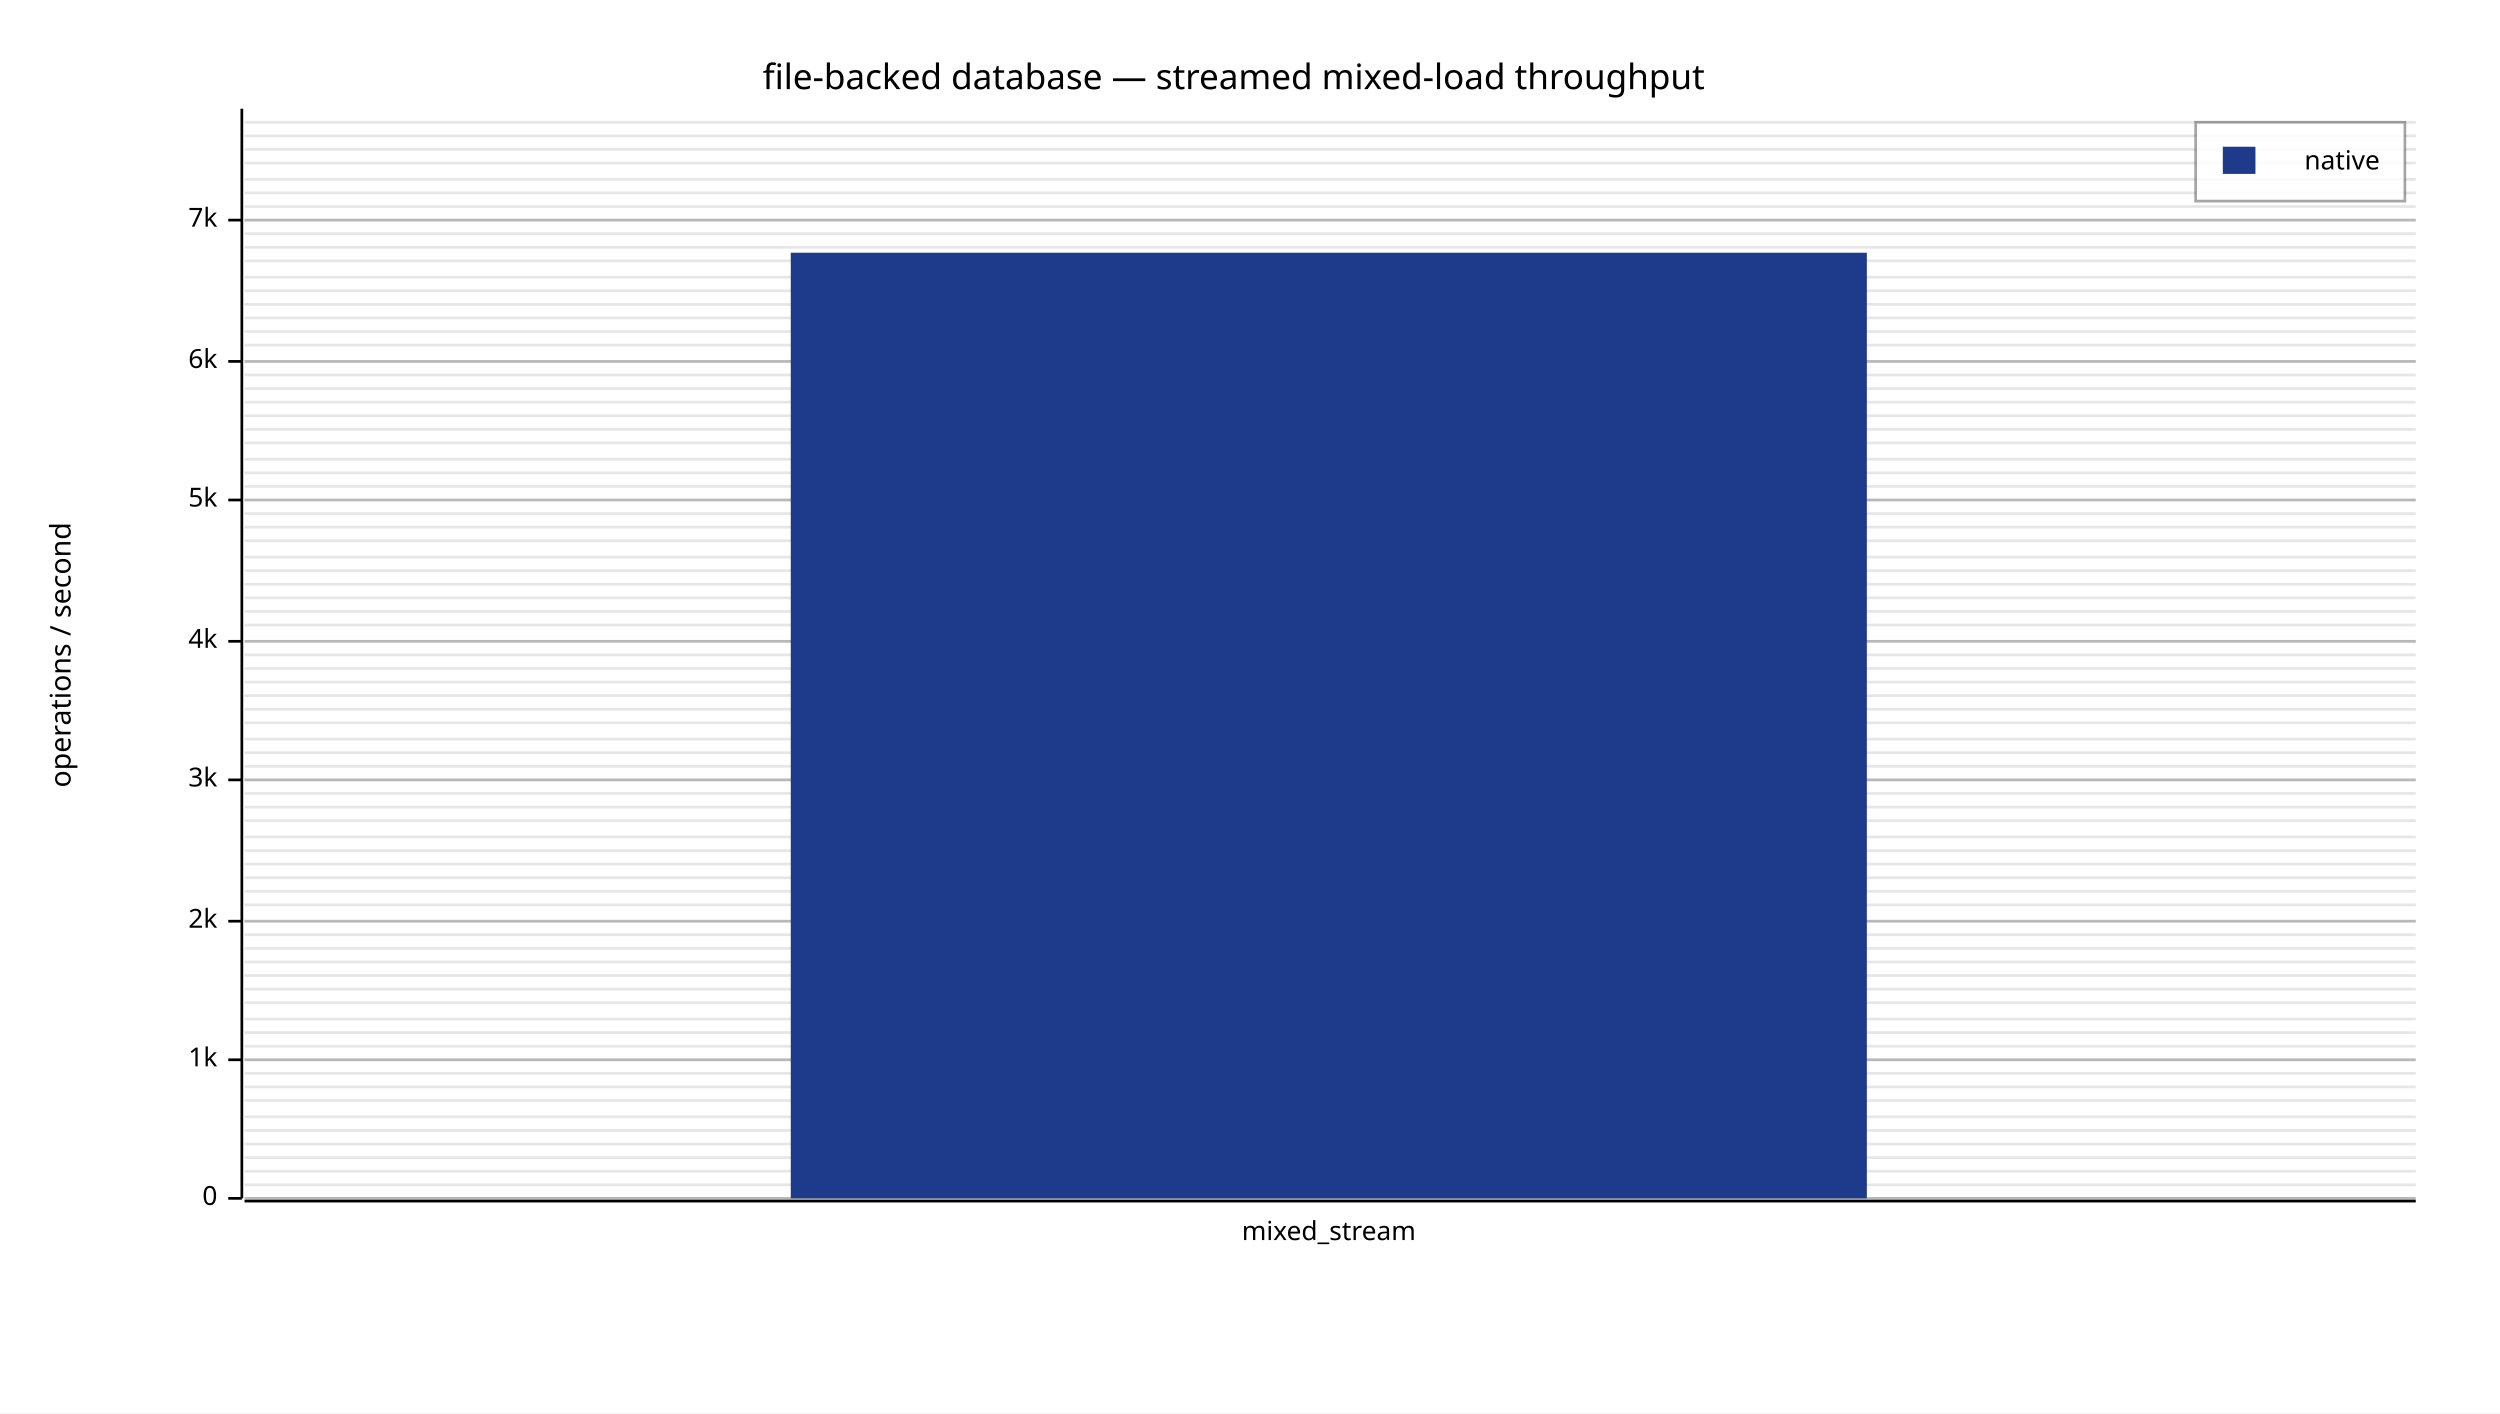
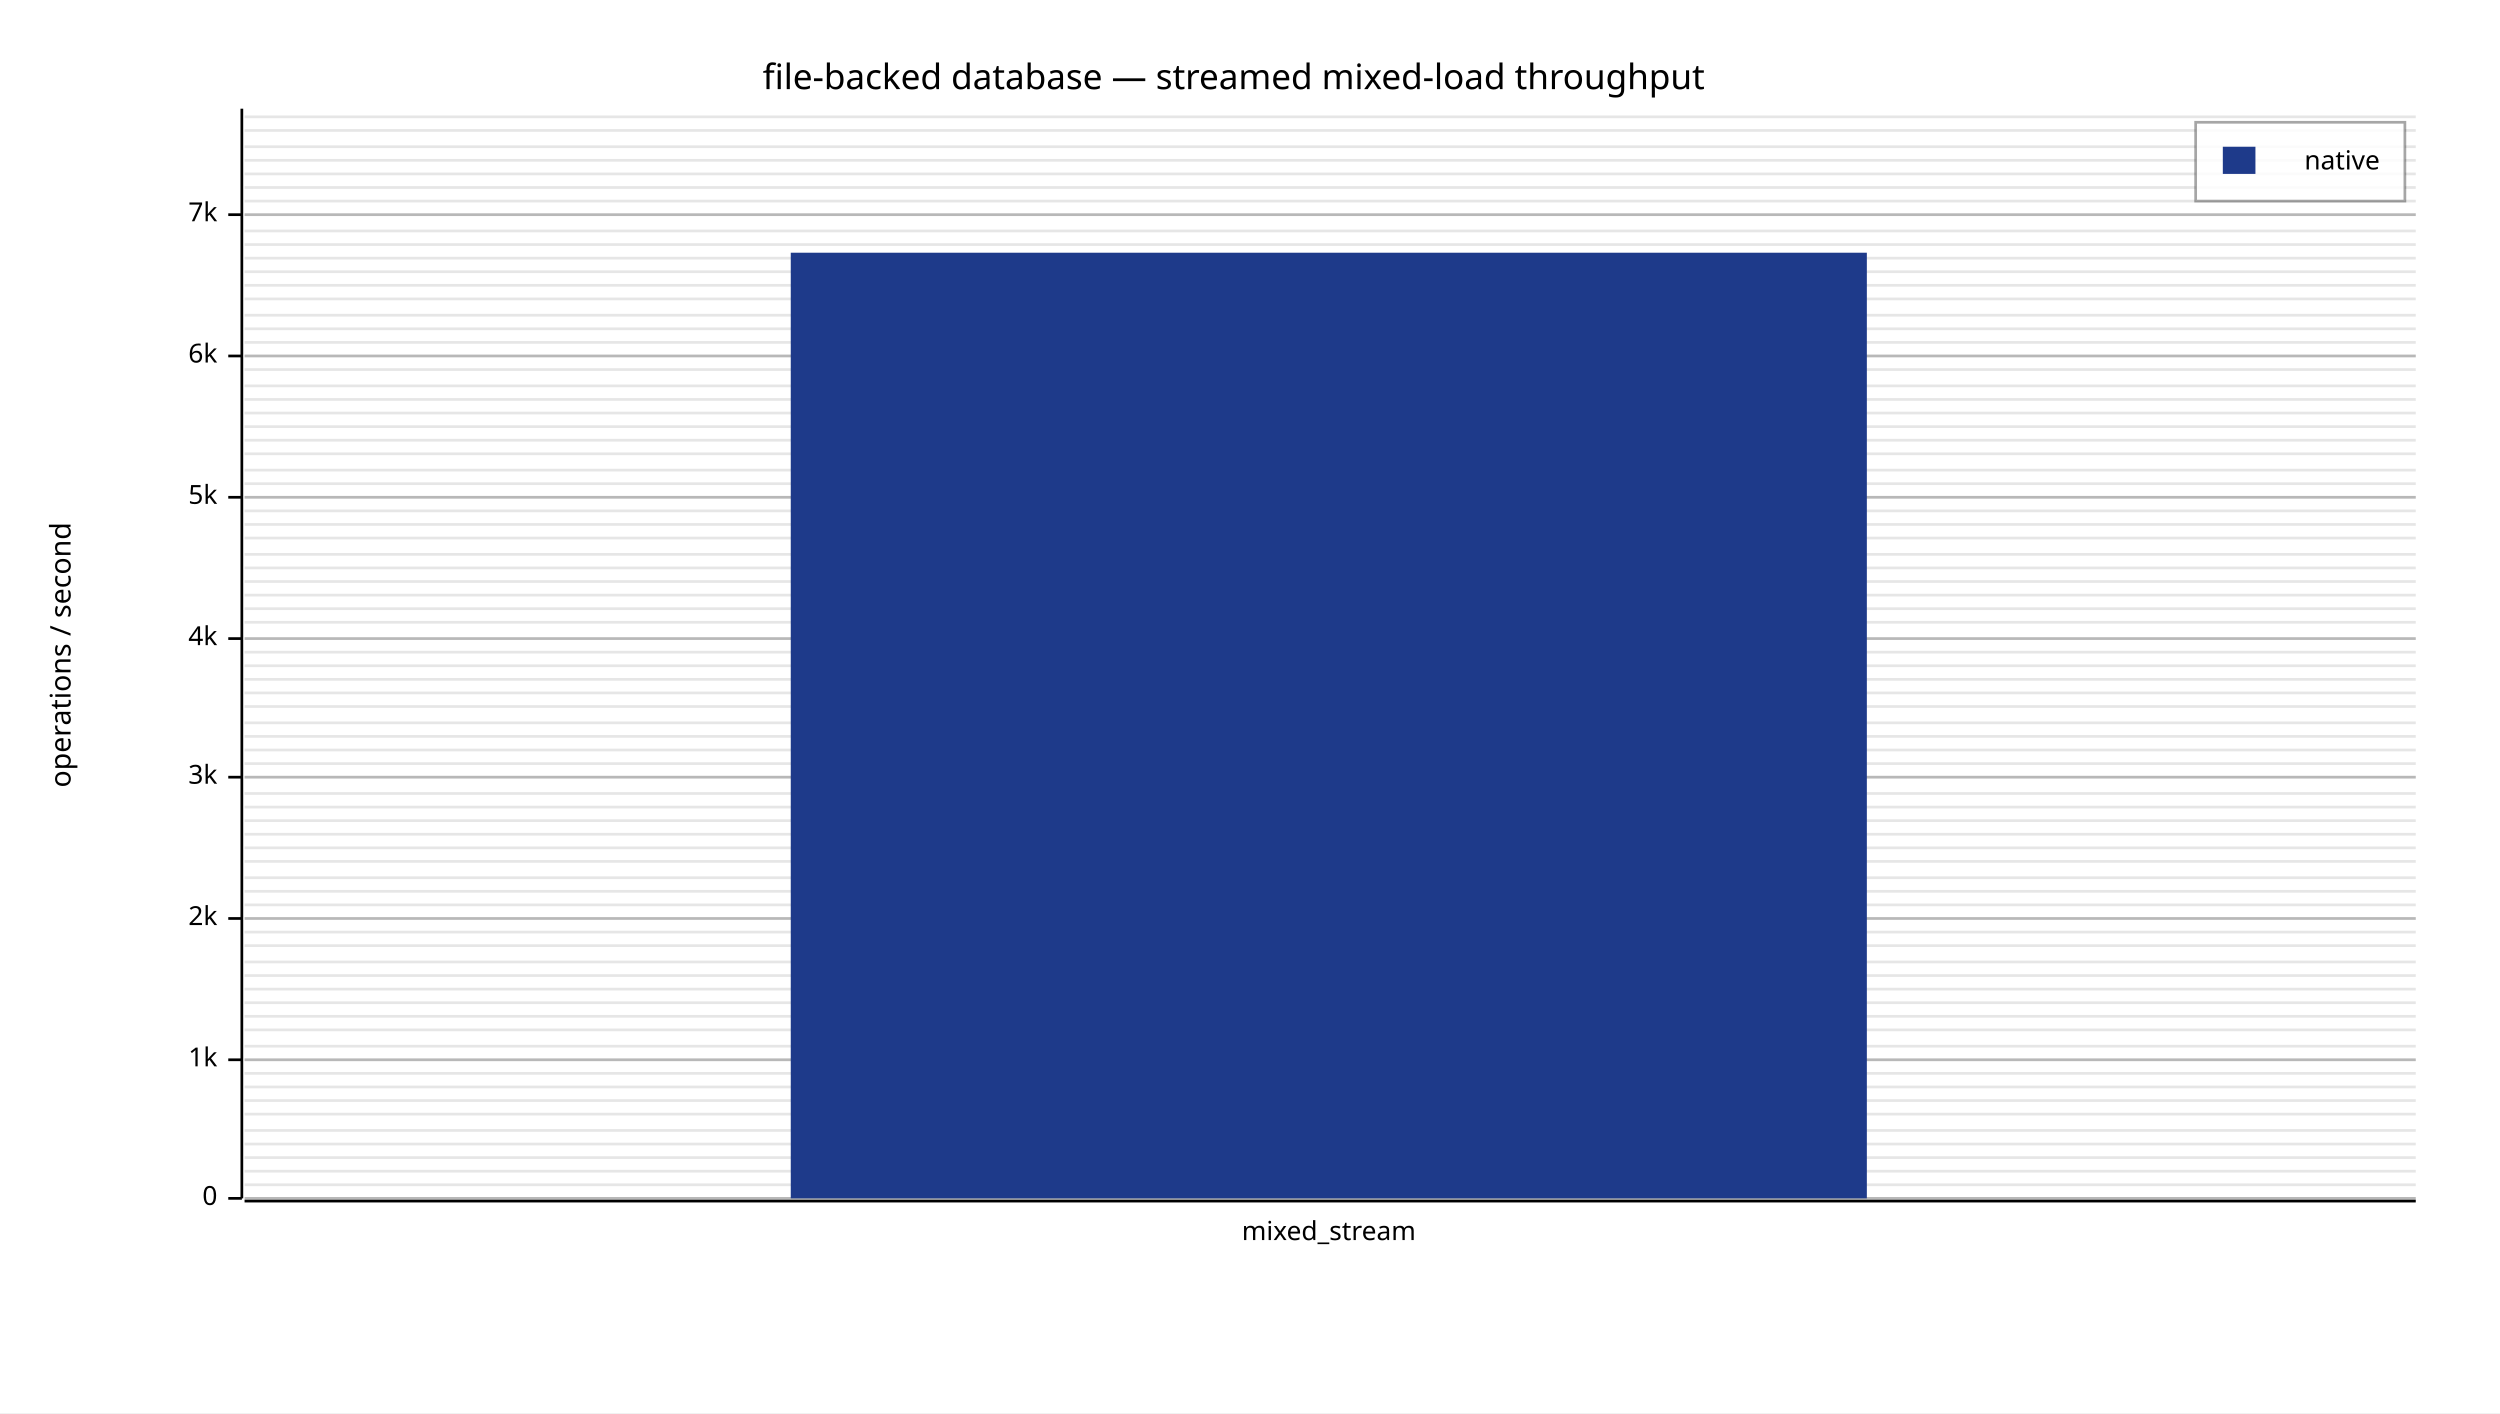
<svg xmlns="http://www.w3.org/2000/svg" width="920" height="520" viewBox="0 0 920 520">
  <rect x="0" y="0" width="920" height="520" opacity="1" fill="#FFFFFF" stroke="none" />
  <text x="454" y="23" dy="0.76em" text-anchor="middle" font-family="sans-serif" font-size="12.903" opacity="1" fill="#000000">
file-backed database — streamed mixed-load throughput
</text>
  <line opacity="0.1" stroke="#000000" stroke-width="1" x1="90" y1="441" x2="889" y2="441" />
  <line opacity="0.1" stroke="#000000" stroke-width="1" x1="90" y1="436" x2="889" y2="436" />
  <line opacity="0.1" stroke="#000000" stroke-width="1" x1="90" y1="431" x2="889" y2="431" />
  <line opacity="0.1" stroke="#000000" stroke-width="1" x1="90" y1="426" x2="889" y2="426" />
  <line opacity="0.1" stroke="#000000" stroke-width="1" x1="90" y1="421" x2="889" y2="421" />
  <line opacity="0.1" stroke="#000000" stroke-width="1" x1="90" y1="416" x2="889" y2="416" />
-   <line opacity="0.1" stroke="#000000" stroke-width="1" x1="90" y1="411" x2="889" y2="411" />
+   <line opacity="0.1" stroke="#000000" stroke-width="1" x1="90" y1="410" x2="889" y2="410" />
  <line opacity="0.1" stroke="#000000" stroke-width="1" x1="90" y1="405" x2="889" y2="405" />
  <line opacity="0.1" stroke="#000000" stroke-width="1" x1="90" y1="400" x2="889" y2="400" />
  <line opacity="0.1" stroke="#000000" stroke-width="1" x1="90" y1="395" x2="889" y2="395" />
  <line opacity="0.1" stroke="#000000" stroke-width="1" x1="90" y1="390" x2="889" y2="390" />
  <line opacity="0.1" stroke="#000000" stroke-width="1" x1="90" y1="385" x2="889" y2="385" />
-   <line opacity="0.1" stroke="#000000" stroke-width="1" x1="90" y1="380" x2="889" y2="380" />
-   <line opacity="0.1" stroke="#000000" stroke-width="1" x1="90" y1="375" x2="889" y2="375" />
+   <line opacity="0.1" stroke="#000000" stroke-width="1" x1="90" y1="379" x2="889" y2="379" />
+   <line opacity="0.1" stroke="#000000" stroke-width="1" x1="90" y1="374" x2="889" y2="374" />
  <line opacity="0.1" stroke="#000000" stroke-width="1" x1="90" y1="369" x2="889" y2="369" />
  <line opacity="0.1" stroke="#000000" stroke-width="1" x1="90" y1="364" x2="889" y2="364" />
  <line opacity="0.1" stroke="#000000" stroke-width="1" x1="90" y1="359" x2="889" y2="359" />
  <line opacity="0.1" stroke="#000000" stroke-width="1" x1="90" y1="354" x2="889" y2="354" />
-   <line opacity="0.1" stroke="#000000" stroke-width="1" x1="90" y1="349" x2="889" y2="349" />
-   <line opacity="0.1" stroke="#000000" stroke-width="1" x1="90" y1="344" x2="889" y2="344" />
-   <line opacity="0.1" stroke="#000000" stroke-width="1" x1="90" y1="339" x2="889" y2="339" />
+   <line opacity="0.1" stroke="#000000" stroke-width="1" x1="90" y1="348" x2="889" y2="348" />
+   <line opacity="0.1" stroke="#000000" stroke-width="1" x1="90" y1="343" x2="889" y2="343" />
+   <line opacity="0.1" stroke="#000000" stroke-width="1" x1="90" y1="338" x2="889" y2="338" />
  <line opacity="0.1" stroke="#000000" stroke-width="1" x1="90" y1="333" x2="889" y2="333" />
  <line opacity="0.1" stroke="#000000" stroke-width="1" x1="90" y1="328" x2="889" y2="328" />
  <line opacity="0.1" stroke="#000000" stroke-width="1" x1="90" y1="323" x2="889" y2="323" />
-   <line opacity="0.1" stroke="#000000" stroke-width="1" x1="90" y1="318" x2="889" y2="318" />
-   <line opacity="0.1" stroke="#000000" stroke-width="1" x1="90" y1="313" x2="889" y2="313" />
-   <line opacity="0.1" stroke="#000000" stroke-width="1" x1="90" y1="308" x2="889" y2="308" />
+   <line opacity="0.1" stroke="#000000" stroke-width="1" x1="90" y1="317" x2="889" y2="317" />
+   <line opacity="0.1" stroke="#000000" stroke-width="1" x1="90" y1="312" x2="889" y2="312" />
+   <line opacity="0.1" stroke="#000000" stroke-width="1" x1="90" y1="307" x2="889" y2="307" />
  <line opacity="0.1" stroke="#000000" stroke-width="1" x1="90" y1="302" x2="889" y2="302" />
  <line opacity="0.1" stroke="#000000" stroke-width="1" x1="90" y1="297" x2="889" y2="297" />
  <line opacity="0.1" stroke="#000000" stroke-width="1" x1="90" y1="292" x2="889" y2="292" />
-   <line opacity="0.1" stroke="#000000" stroke-width="1" x1="90" y1="287" x2="889" y2="287" />
-   <line opacity="0.1" stroke="#000000" stroke-width="1" x1="90" y1="282" x2="889" y2="282" />
-   <line opacity="0.1" stroke="#000000" stroke-width="1" x1="90" y1="277" x2="889" y2="277" />
-   <line opacity="0.1" stroke="#000000" stroke-width="1" x1="90" y1="272" x2="889" y2="272" />
+   <line opacity="0.1" stroke="#000000" stroke-width="1" x1="90" y1="286" x2="889" y2="286" />
+   <line opacity="0.1" stroke="#000000" stroke-width="1" x1="90" y1="281" x2="889" y2="281" />
+   <line opacity="0.1" stroke="#000000" stroke-width="1" x1="90" y1="276" x2="889" y2="276" />
+   <line opacity="0.1" stroke="#000000" stroke-width="1" x1="90" y1="271" x2="889" y2="271" />
  <line opacity="0.1" stroke="#000000" stroke-width="1" x1="90" y1="266" x2="889" y2="266" />
-   <line opacity="0.1" stroke="#000000" stroke-width="1" x1="90" y1="261" x2="889" y2="261" />
-   <line opacity="0.1" stroke="#000000" stroke-width="1" x1="90" y1="256" x2="889" y2="256" />
-   <line opacity="0.1" stroke="#000000" stroke-width="1" x1="90" y1="251" x2="889" y2="251" />
-   <line opacity="0.1" stroke="#000000" stroke-width="1" x1="90" y1="246" x2="889" y2="246" />
-   <line opacity="0.1" stroke="#000000" stroke-width="1" x1="90" y1="241" x2="889" y2="241" />
-   <line opacity="0.1" stroke="#000000" stroke-width="1" x1="90" y1="236" x2="889" y2="236" />
-   <line opacity="0.1" stroke="#000000" stroke-width="1" x1="90" y1="230" x2="889" y2="230" />
-   <line opacity="0.1" stroke="#000000" stroke-width="1" x1="90" y1="225" x2="889" y2="225" />
-   <line opacity="0.1" stroke="#000000" stroke-width="1" x1="90" y1="220" x2="889" y2="220" />
-   <line opacity="0.1" stroke="#000000" stroke-width="1" x1="90" y1="215" x2="889" y2="215" />
-   <line opacity="0.1" stroke="#000000" stroke-width="1" x1="90" y1="210" x2="889" y2="210" />
-   <line opacity="0.1" stroke="#000000" stroke-width="1" x1="90" y1="205" x2="889" y2="205" />
-   <line opacity="0.1" stroke="#000000" stroke-width="1" x1="90" y1="199" x2="889" y2="199" />
-   <line opacity="0.1" stroke="#000000" stroke-width="1" x1="90" y1="194" x2="889" y2="194" />
-   <line opacity="0.1" stroke="#000000" stroke-width="1" x1="90" y1="189" x2="889" y2="189" />
-   <line opacity="0.1" stroke="#000000" stroke-width="1" x1="90" y1="184" x2="889" y2="184" />
-   <line opacity="0.1" stroke="#000000" stroke-width="1" x1="90" y1="179" x2="889" y2="179" />
-   <line opacity="0.1" stroke="#000000" stroke-width="1" x1="90" y1="174" x2="889" y2="174" />
-   <line opacity="0.1" stroke="#000000" stroke-width="1" x1="90" y1="169" x2="889" y2="169" />
-   <line opacity="0.1" stroke="#000000" stroke-width="1" x1="90" y1="163" x2="889" y2="163" />
-   <line opacity="0.1" stroke="#000000" stroke-width="1" x1="90" y1="158" x2="889" y2="158" />
-   <line opacity="0.1" stroke="#000000" stroke-width="1" x1="90" y1="153" x2="889" y2="153" />
-   <line opacity="0.1" stroke="#000000" stroke-width="1" x1="90" y1="148" x2="889" y2="148" />
-   <line opacity="0.1" stroke="#000000" stroke-width="1" x1="90" y1="143" x2="889" y2="143" />
-   <line opacity="0.1" stroke="#000000" stroke-width="1" x1="90" y1="138" x2="889" y2="138" />
-   <line opacity="0.1" stroke="#000000" stroke-width="1" x1="90" y1="133" x2="889" y2="133" />
-   <line opacity="0.1" stroke="#000000" stroke-width="1" x1="90" y1="127" x2="889" y2="127" />
-   <line opacity="0.1" stroke="#000000" stroke-width="1" x1="90" y1="122" x2="889" y2="122" />
-   <line opacity="0.1" stroke="#000000" stroke-width="1" x1="90" y1="117" x2="889" y2="117" />
-   <line opacity="0.1" stroke="#000000" stroke-width="1" x1="90" y1="112" x2="889" y2="112" />
-   <line opacity="0.1" stroke="#000000" stroke-width="1" x1="90" y1="107" x2="889" y2="107" />
-   <line opacity="0.1" stroke="#000000" stroke-width="1" x1="90" y1="102" x2="889" y2="102" />
-   <line opacity="0.1" stroke="#000000" stroke-width="1" x1="90" y1="96" x2="889" y2="96" />
-   <line opacity="0.1" stroke="#000000" stroke-width="1" x1="90" y1="91" x2="889" y2="91" />
-   <line opacity="0.1" stroke="#000000" stroke-width="1" x1="90" y1="86" x2="889" y2="86" />
-   <line opacity="0.1" stroke="#000000" stroke-width="1" x1="90" y1="81" x2="889" y2="81" />
-   <line opacity="0.1" stroke="#000000" stroke-width="1" x1="90" y1="76" x2="889" y2="76" />
-   <line opacity="0.1" stroke="#000000" stroke-width="1" x1="90" y1="71" x2="889" y2="71" />
-   <line opacity="0.1" stroke="#000000" stroke-width="1" x1="90" y1="66" x2="889" y2="66" />
-   <line opacity="0.1" stroke="#000000" stroke-width="1" x1="90" y1="60" x2="889" y2="60" />
-   <line opacity="0.1" stroke="#000000" stroke-width="1" x1="90" y1="55" x2="889" y2="55" />
-   <line opacity="0.1" stroke="#000000" stroke-width="1" x1="90" y1="50" x2="889" y2="50" />
-   <line opacity="0.1" stroke="#000000" stroke-width="1" x1="90" y1="45" x2="889" y2="45" />
+   <line opacity="0.1" stroke="#000000" stroke-width="1" x1="90" y1="260" x2="889" y2="260" />
+   <line opacity="0.1" stroke="#000000" stroke-width="1" x1="90" y1="255" x2="889" y2="255" />
+   <line opacity="0.1" stroke="#000000" stroke-width="1" x1="90" y1="250" x2="889" y2="250" />
+   <line opacity="0.1" stroke="#000000" stroke-width="1" x1="90" y1="245" x2="889" y2="245" />
+   <line opacity="0.1" stroke="#000000" stroke-width="1" x1="90" y1="240" x2="889" y2="240" />
+   <line opacity="0.1" stroke="#000000" stroke-width="1" x1="90" y1="235" x2="889" y2="235" />
+   <line opacity="0.1" stroke="#000000" stroke-width="1" x1="90" y1="229" x2="889" y2="229" />
+   <line opacity="0.1" stroke="#000000" stroke-width="1" x1="90" y1="224" x2="889" y2="224" />
+   <line opacity="0.1" stroke="#000000" stroke-width="1" x1="90" y1="219" x2="889" y2="219" />
+   <line opacity="0.1" stroke="#000000" stroke-width="1" x1="90" y1="214" x2="889" y2="214" />
+   <line opacity="0.1" stroke="#000000" stroke-width="1" x1="90" y1="209" x2="889" y2="209" />
+   <line opacity="0.1" stroke="#000000" stroke-width="1" x1="90" y1="204" x2="889" y2="204" />
+   <line opacity="0.1" stroke="#000000" stroke-width="1" x1="90" y1="198" x2="889" y2="198" />
+   <line opacity="0.1" stroke="#000000" stroke-width="1" x1="90" y1="193" x2="889" y2="193" />
+   <line opacity="0.1" stroke="#000000" stroke-width="1" x1="90" y1="188" x2="889" y2="188" />
+   <line opacity="0.1" stroke="#000000" stroke-width="1" x1="90" y1="183" x2="889" y2="183" />
+   <line opacity="0.1" stroke="#000000" stroke-width="1" x1="90" y1="178" x2="889" y2="178" />
+   <line opacity="0.1" stroke="#000000" stroke-width="1" x1="90" y1="173" x2="889" y2="173" />
+   <line opacity="0.1" stroke="#000000" stroke-width="1" x1="90" y1="167" x2="889" y2="167" />
+   <line opacity="0.1" stroke="#000000" stroke-width="1" x1="90" y1="162" x2="889" y2="162" />
+   <line opacity="0.1" stroke="#000000" stroke-width="1" x1="90" y1="157" x2="889" y2="157" />
+   <line opacity="0.1" stroke="#000000" stroke-width="1" x1="90" y1="152" x2="889" y2="152" />
+   <line opacity="0.1" stroke="#000000" stroke-width="1" x1="90" y1="147" x2="889" y2="147" />
+   <line opacity="0.1" stroke="#000000" stroke-width="1" x1="90" y1="142" x2="889" y2="142" />
+   <line opacity="0.1" stroke="#000000" stroke-width="1" x1="90" y1="136" x2="889" y2="136" />
+   <line opacity="0.1" stroke="#000000" stroke-width="1" x1="90" y1="131" x2="889" y2="131" />
+   <line opacity="0.1" stroke="#000000" stroke-width="1" x1="90" y1="126" x2="889" y2="126" />
+   <line opacity="0.1" stroke="#000000" stroke-width="1" x1="90" y1="121" x2="889" y2="121" />
+   <line opacity="0.1" stroke="#000000" stroke-width="1" x1="90" y1="116" x2="889" y2="116" />
+   <line opacity="0.1" stroke="#000000" stroke-width="1" x1="90" y1="110" x2="889" y2="110" />
+   <line opacity="0.1" stroke="#000000" stroke-width="1" x1="90" y1="105" x2="889" y2="105" />
+   <line opacity="0.1" stroke="#000000" stroke-width="1" x1="90" y1="100" x2="889" y2="100" />
+   <line opacity="0.1" stroke="#000000" stroke-width="1" x1="90" y1="95" x2="889" y2="95" />
+   <line opacity="0.1" stroke="#000000" stroke-width="1" x1="90" y1="90" x2="889" y2="90" />
+   <line opacity="0.1" stroke="#000000" stroke-width="1" x1="90" y1="85" x2="889" y2="85" />
+   <line opacity="0.1" stroke="#000000" stroke-width="1" x1="90" y1="79" x2="889" y2="79" />
+   <line opacity="0.1" stroke="#000000" stroke-width="1" x1="90" y1="74" x2="889" y2="74" />
+   <line opacity="0.1" stroke="#000000" stroke-width="1" x1="90" y1="69" x2="889" y2="69" />
+   <line opacity="0.1" stroke="#000000" stroke-width="1" x1="90" y1="64" x2="889" y2="64" />
+   <line opacity="0.1" stroke="#000000" stroke-width="1" x1="90" y1="59" x2="889" y2="59" />
+   <line opacity="0.1" stroke="#000000" stroke-width="1" x1="90" y1="54" x2="889" y2="54" />
+   <line opacity="0.1" stroke="#000000" stroke-width="1" x1="90" y1="48" x2="889" y2="48" />
+   <line opacity="0.1" stroke="#000000" stroke-width="1" x1="90" y1="43" x2="889" y2="43" />
  <text x="18" y="241" dy="0.76em" text-anchor="middle" font-family="sans-serif" font-size="10.484" opacity="1" fill="#000000" transform="rotate(270, 18, 241)">
operations / second
</text>
  <line opacity="0.2" stroke="#000000" stroke-width="1" x1="90" y1="441" x2="889" y2="441" />
  <line opacity="0.2" stroke="#000000" stroke-width="1" x1="90" y1="390" x2="889" y2="390" />
-   <line opacity="0.2" stroke="#000000" stroke-width="1" x1="90" y1="339" x2="889" y2="339" />
-   <line opacity="0.2" stroke="#000000" stroke-width="1" x1="90" y1="287" x2="889" y2="287" />
-   <line opacity="0.2" stroke="#000000" stroke-width="1" x1="90" y1="236" x2="889" y2="236" />
-   <line opacity="0.2" stroke="#000000" stroke-width="1" x1="90" y1="184" x2="889" y2="184" />
-   <line opacity="0.2" stroke="#000000" stroke-width="1" x1="90" y1="133" x2="889" y2="133" />
-   <line opacity="0.2" stroke="#000000" stroke-width="1" x1="90" y1="81" x2="889" y2="81" />
+   <line opacity="0.2" stroke="#000000" stroke-width="1" x1="90" y1="338" x2="889" y2="338" />
+   <line opacity="0.2" stroke="#000000" stroke-width="1" x1="90" y1="286" x2="889" y2="286" />
+   <line opacity="0.2" stroke="#000000" stroke-width="1" x1="90" y1="235" x2="889" y2="235" />
+   <line opacity="0.2" stroke="#000000" stroke-width="1" x1="90" y1="183" x2="889" y2="183" />
+   <line opacity="0.2" stroke="#000000" stroke-width="1" x1="90" y1="131" x2="889" y2="131" />
+   <line opacity="0.2" stroke="#000000" stroke-width="1" x1="90" y1="79" x2="889" y2="79" />
  <polyline fill="none" opacity="1" stroke="#000000" stroke-width="1" points="89,40 89,441 " />
  <text x="80" y="441" dy="0.5ex" text-anchor="end" font-family="sans-serif" font-size="9.677" opacity="1" fill="#000000">
0
</text>
  <polyline fill="none" opacity="1" stroke="#000000" stroke-width="1" points="84,441 89,441 " />
  <text x="80" y="390" dy="0.5ex" text-anchor="end" font-family="sans-serif" font-size="9.677" opacity="1" fill="#000000">
1k
</text>
  <polyline fill="none" opacity="1" stroke="#000000" stroke-width="1" points="84,390 89,390 " />
-   <text x="80" y="339" dy="0.5ex" text-anchor="end" font-family="sans-serif" font-size="9.677" opacity="1" fill="#000000">
+   <text x="80" y="338" dy="0.5ex" text-anchor="end" font-family="sans-serif" font-size="9.677" opacity="1" fill="#000000">
2k
</text>
-   <polyline fill="none" opacity="1" stroke="#000000" stroke-width="1" points="84,339 89,339 " />
-   <text x="80" y="287" dy="0.5ex" text-anchor="end" font-family="sans-serif" font-size="9.677" opacity="1" fill="#000000">
+   <polyline fill="none" opacity="1" stroke="#000000" stroke-width="1" points="84,338 89,338 " />
+   <text x="80" y="286" dy="0.5ex" text-anchor="end" font-family="sans-serif" font-size="9.677" opacity="1" fill="#000000">
3k
</text>
-   <polyline fill="none" opacity="1" stroke="#000000" stroke-width="1" points="84,287 89,287 " />
-   <text x="80" y="236" dy="0.5ex" text-anchor="end" font-family="sans-serif" font-size="9.677" opacity="1" fill="#000000">
+   <polyline fill="none" opacity="1" stroke="#000000" stroke-width="1" points="84,286 89,286 " />
+   <text x="80" y="235" dy="0.5ex" text-anchor="end" font-family="sans-serif" font-size="9.677" opacity="1" fill="#000000">
4k
</text>
-   <polyline fill="none" opacity="1" stroke="#000000" stroke-width="1" points="84,236 89,236 " />
-   <text x="80" y="184" dy="0.5ex" text-anchor="end" font-family="sans-serif" font-size="9.677" opacity="1" fill="#000000">
+   <polyline fill="none" opacity="1" stroke="#000000" stroke-width="1" points="84,235 89,235 " />
+   <text x="80" y="183" dy="0.5ex" text-anchor="end" font-family="sans-serif" font-size="9.677" opacity="1" fill="#000000">
5k
</text>
-   <polyline fill="none" opacity="1" stroke="#000000" stroke-width="1" points="84,184 89,184 " />
-   <text x="80" y="133" dy="0.5ex" text-anchor="end" font-family="sans-serif" font-size="9.677" opacity="1" fill="#000000">
+   <polyline fill="none" opacity="1" stroke="#000000" stroke-width="1" points="84,183 89,183 " />
+   <text x="80" y="131" dy="0.5ex" text-anchor="end" font-family="sans-serif" font-size="9.677" opacity="1" fill="#000000">
6k
</text>
-   <polyline fill="none" opacity="1" stroke="#000000" stroke-width="1" points="84,133 89,133 " />
-   <text x="80" y="81" dy="0.5ex" text-anchor="end" font-family="sans-serif" font-size="9.677" opacity="1" fill="#000000">
+   <polyline fill="none" opacity="1" stroke="#000000" stroke-width="1" points="84,131 89,131 " />
+   <text x="80" y="79" dy="0.5ex" text-anchor="end" font-family="sans-serif" font-size="9.677" opacity="1" fill="#000000">
7k
</text>
-   <polyline fill="none" opacity="1" stroke="#000000" stroke-width="1" points="84,81 89,81 " />
+   <polyline fill="none" opacity="1" stroke="#000000" stroke-width="1" points="84,79 89,79 " />
  <polyline fill="none" opacity="1" stroke="#000000" stroke-width="1" points="90,442 889,442 " />
  <rect x="291" y="93" width="396" height="348" opacity="1" fill="#1E3A8A" stroke="none" />
  <rect x="808" y="45" width="77" height="29" opacity="0.85" fill="#FFFFFF" stroke="none" />
  <rect x="808" y="45" width="77" height="29" opacity="0.35" fill="none" stroke="#000000" />
  <text x="848" y="55" dy="0.76em" text-anchor="start" font-family="sans-serif" font-size="9.677" opacity="1" fill="#000000">
native
</text>
  <rect x="818" y="54" width="12" height="10" opacity="1" fill="#1E3A8A" stroke="none" />
  <text x="489" y="449" dy="0.76em" text-anchor="middle" font-family="sans-serif" font-size="9.677" opacity="1" fill="#000000">
mixed_stream
</text>
</svg>
